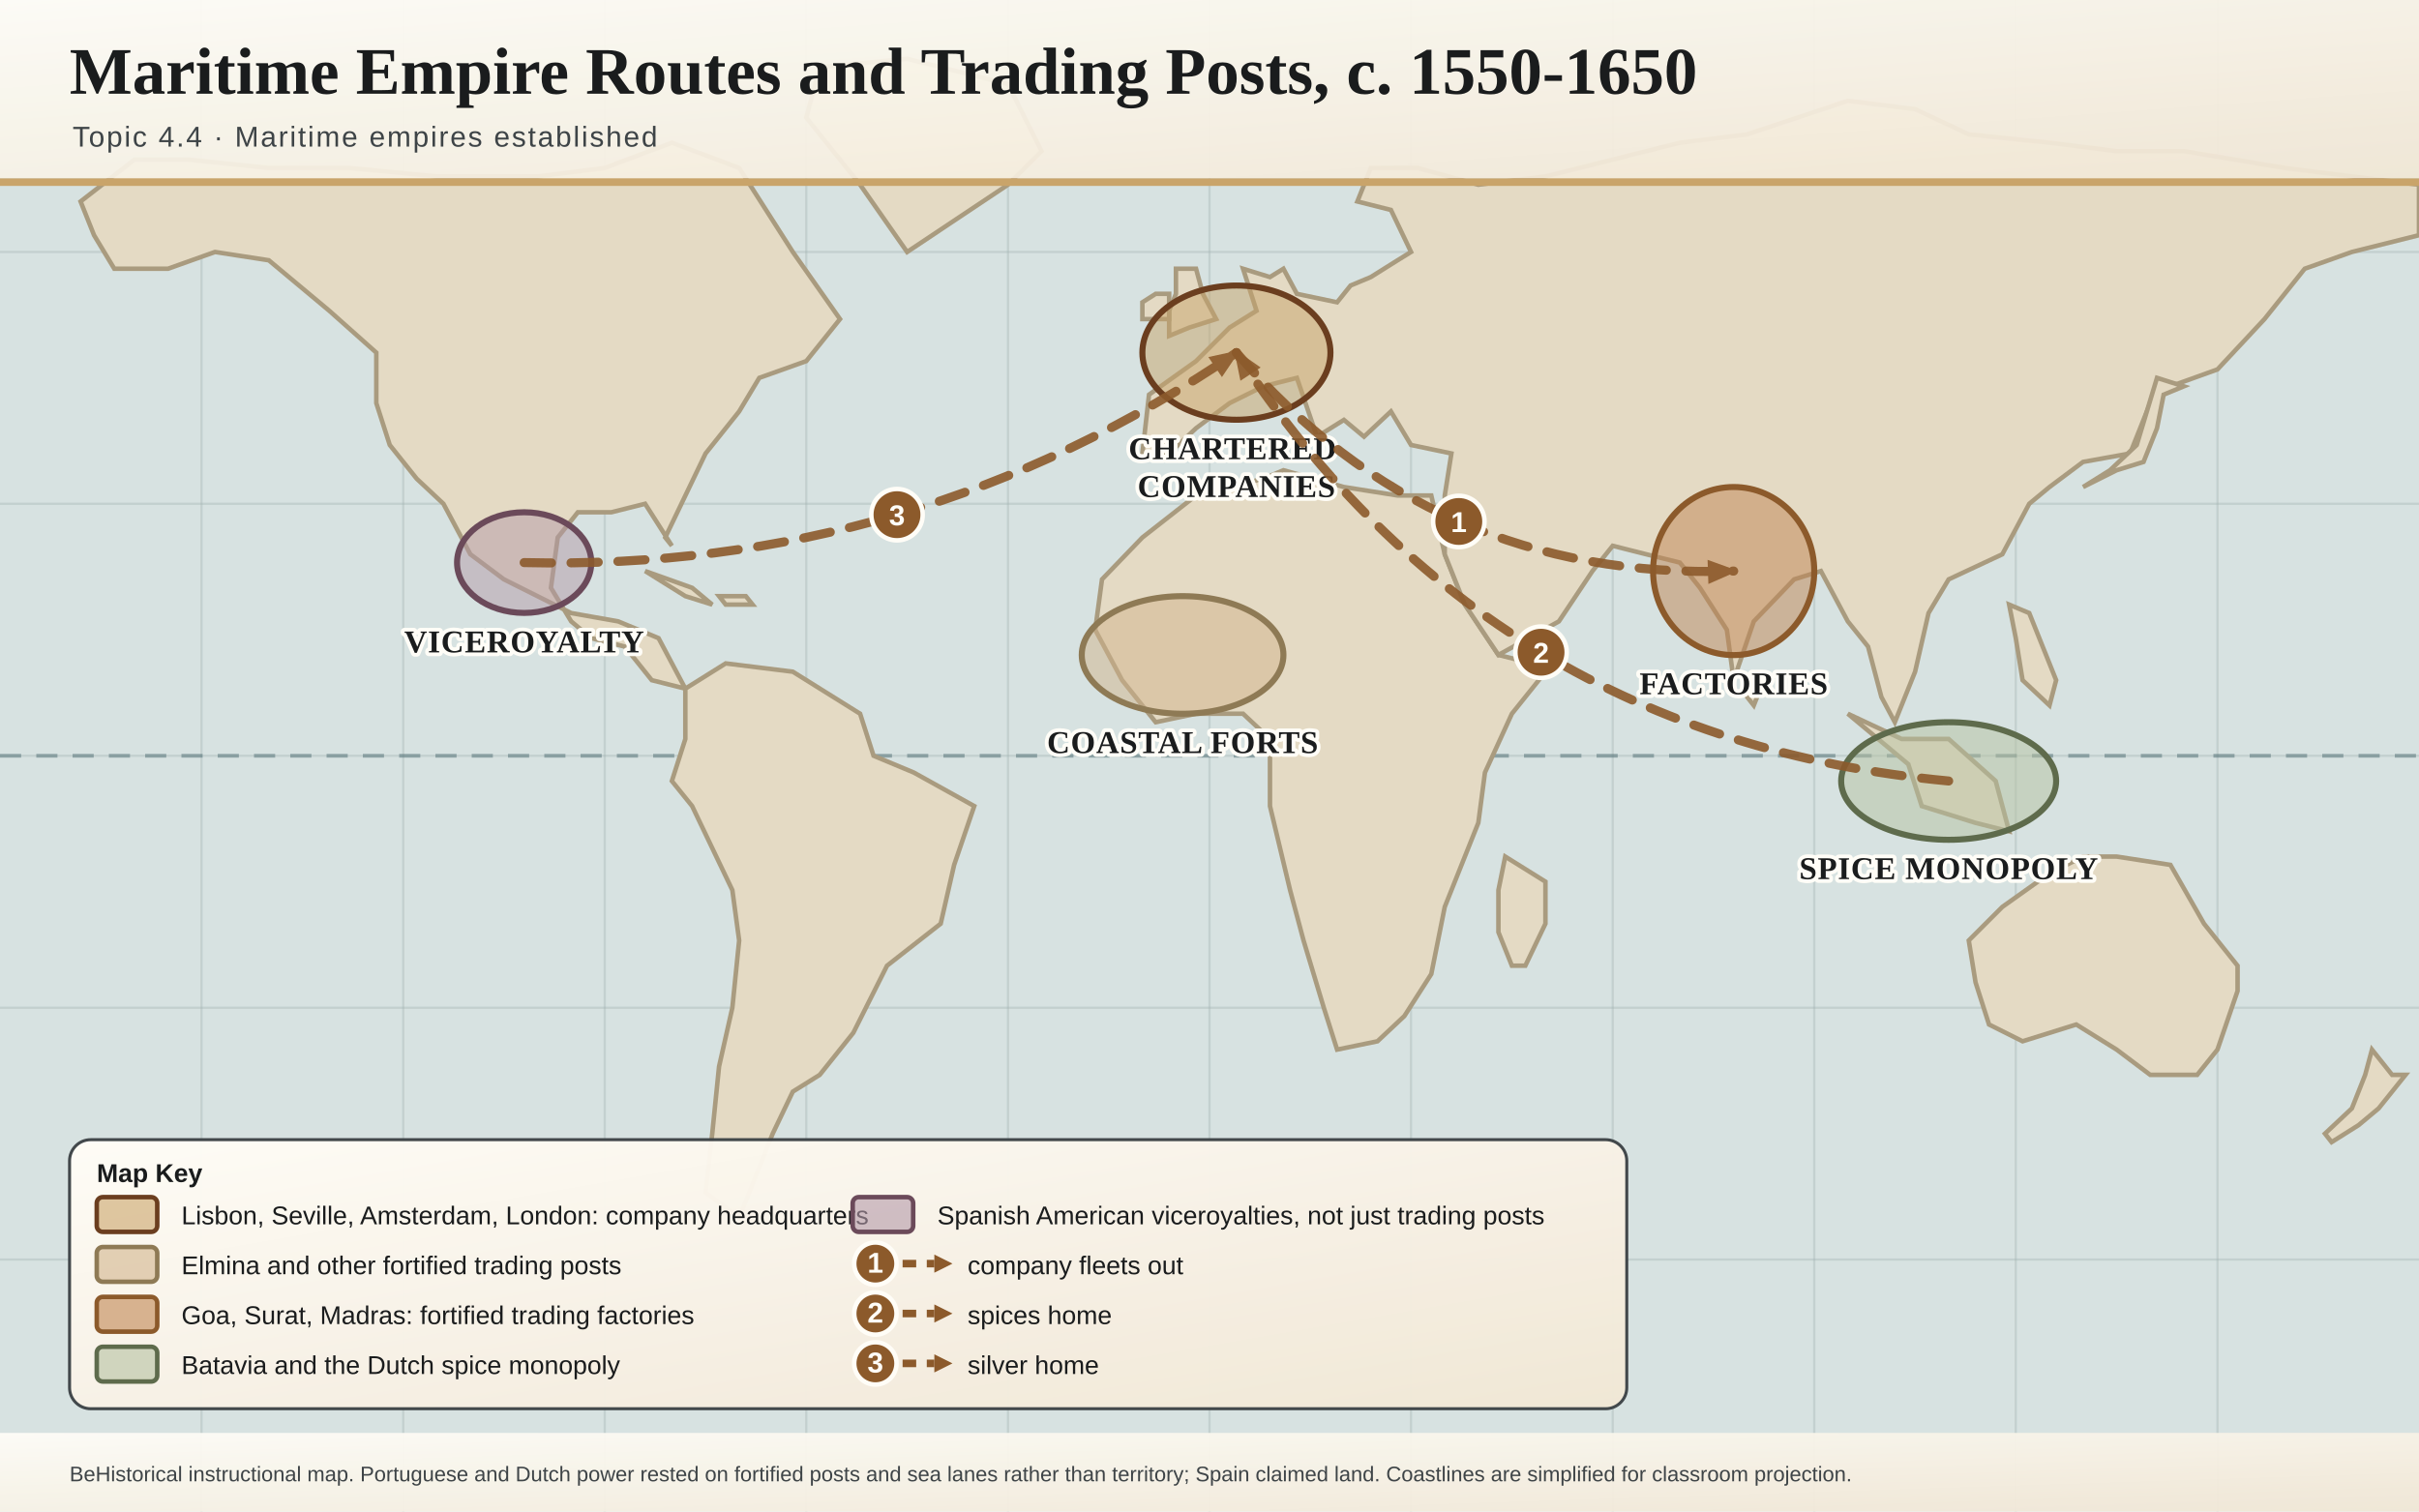
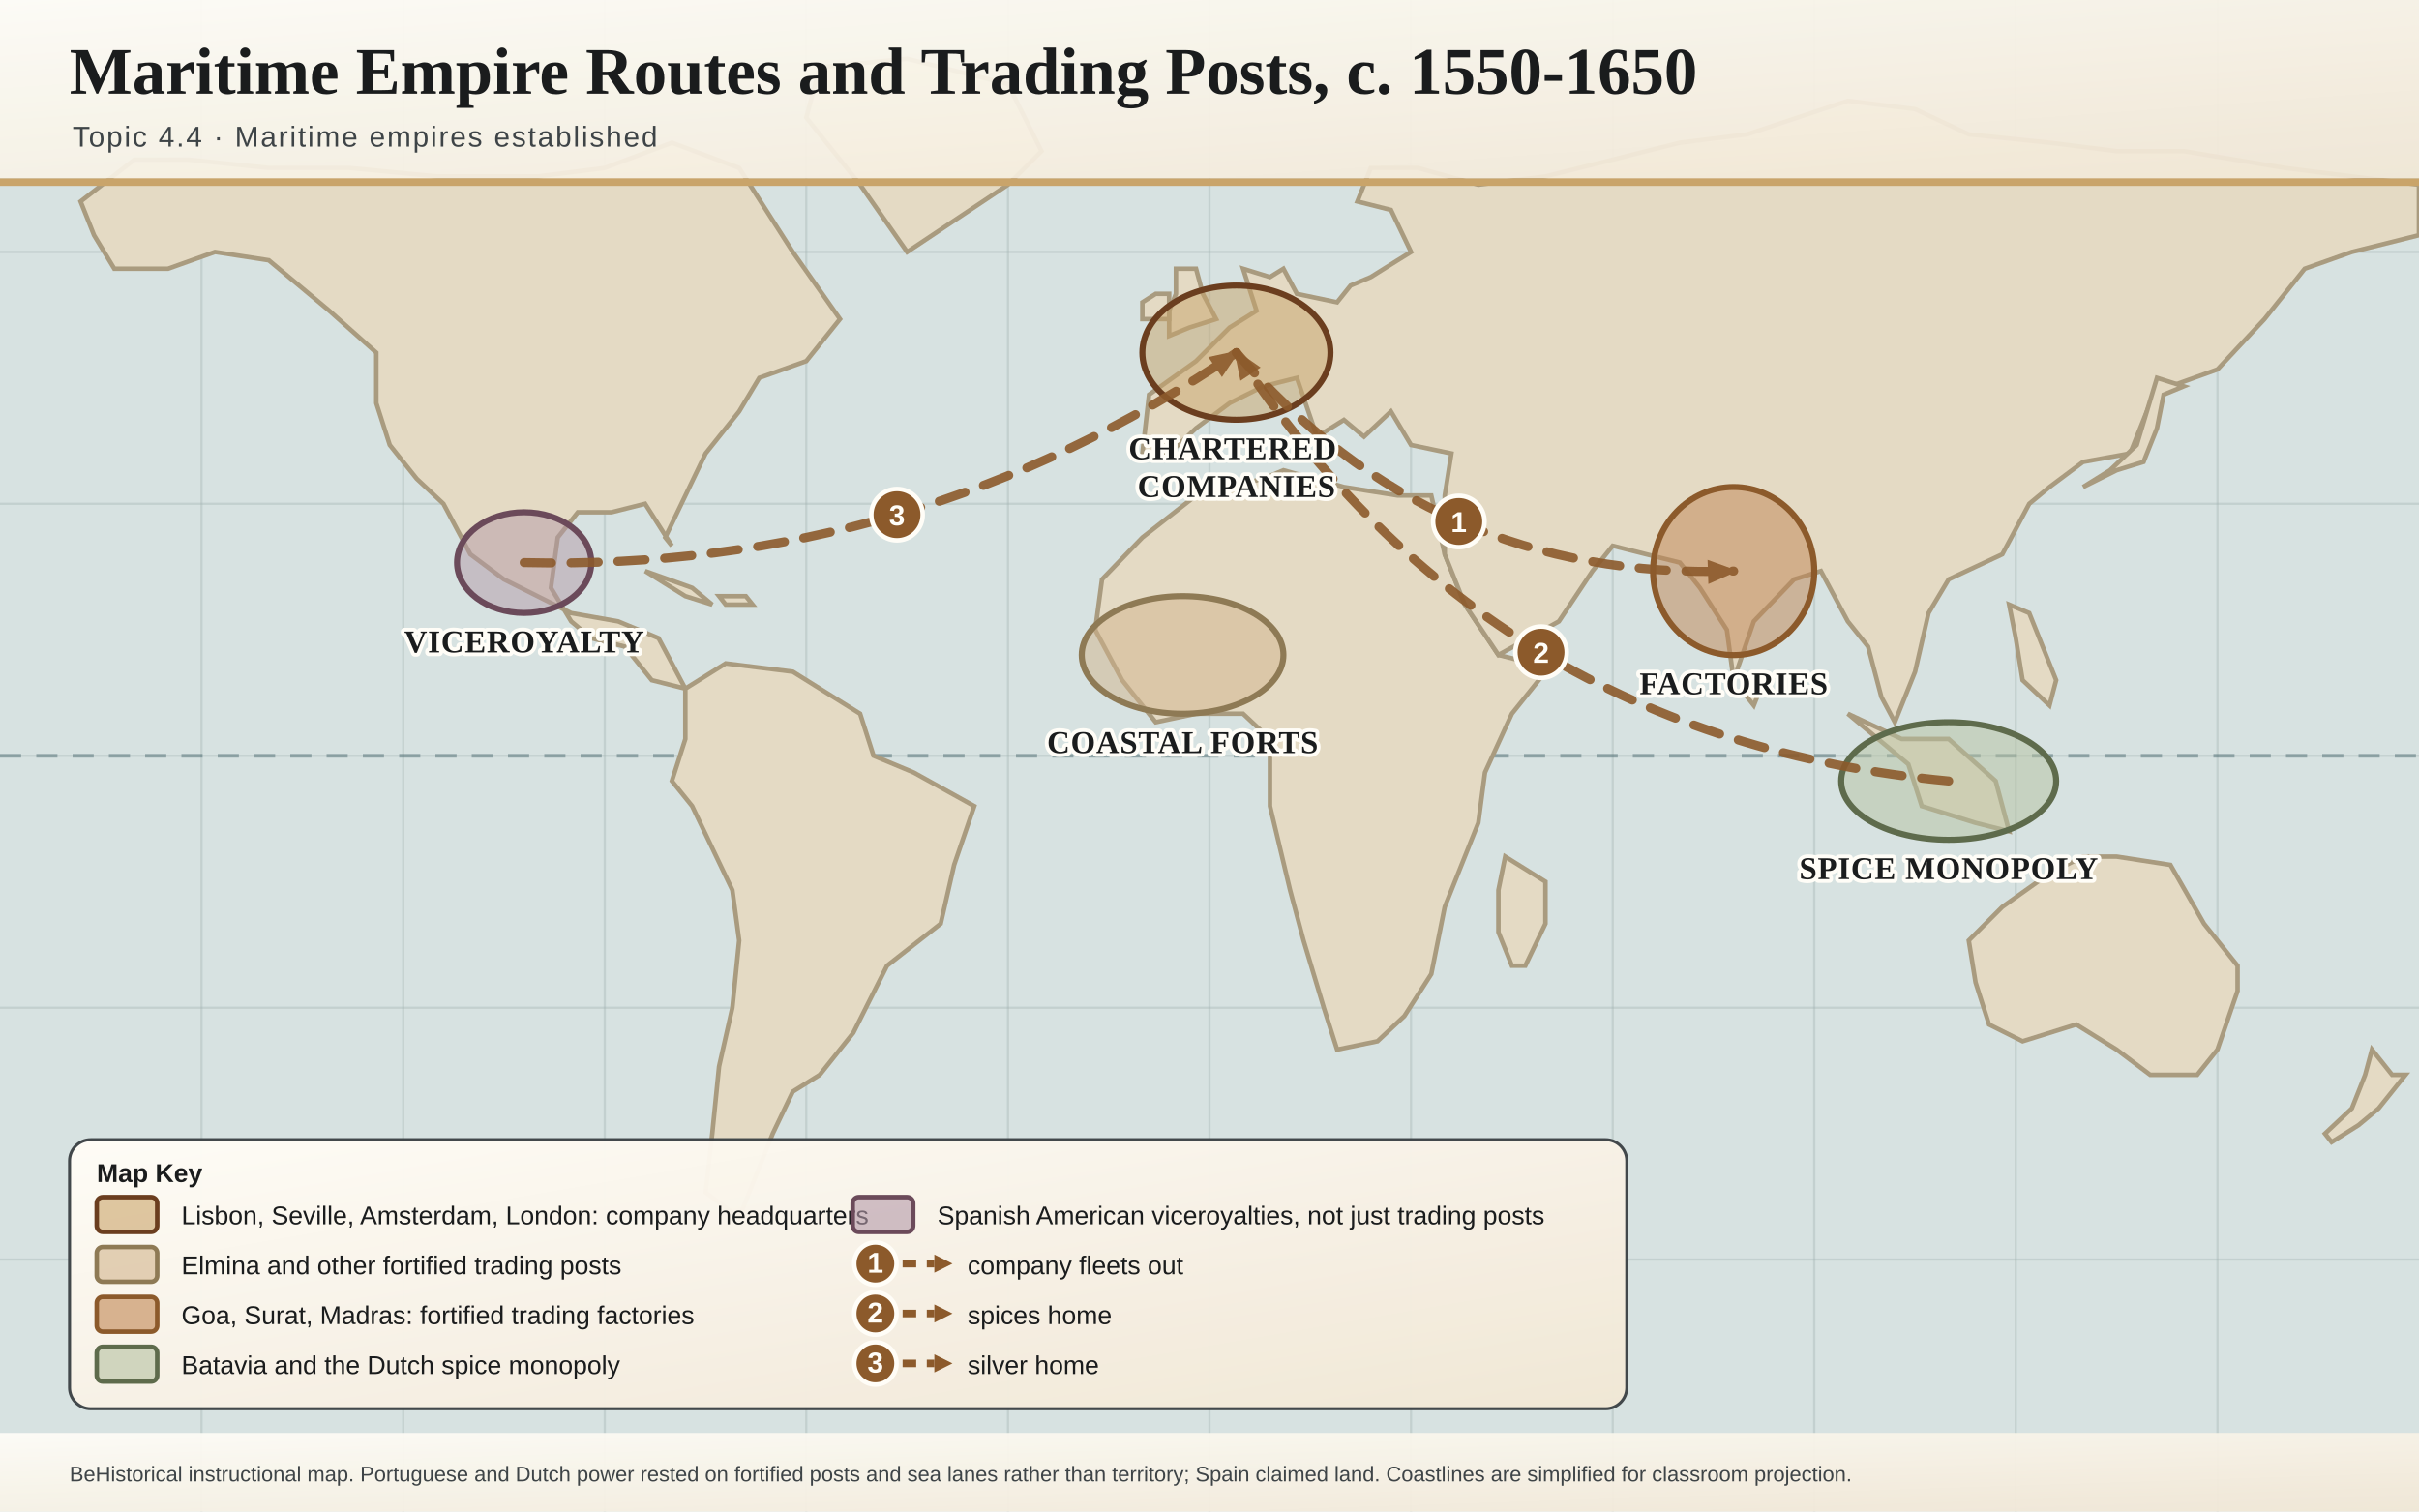
<svg xmlns="http://www.w3.org/2000/svg" width="1600" height="1000" viewBox="0 0 1600 1000" preserveAspectRatio="xMidYMid meet" role="img" aria-labelledby="map-title map-desc">
  <defs>
    <linearGradient id="paper" x1="0" x2="1" y1="0" y2="1">
      <stop offset="0" stop-color="#FFFDF7" />
      <stop offset="1" stop-color="#F1E7D5" />
    </linearGradient>
    <marker id="arrow" markerWidth="20" markerHeight="16" refX="17" refY="8" orient="auto" markerUnits="userSpaceOnUse">
      <path d="M0,0 L20,8 L0,16 Z" fill="#8C5A2B" />
    </marker>
    <style>
      .title{font-family:Georgia,'Times New Roman',serif;font-weight:700;font-size:44px;fill:#1A1C1D}
      .subtitle{font-family:Arial,Helvetica,sans-serif;font-size:19px;fill:#3E4447;letter-spacing:1.2px;text-transform:uppercase}
      .region{font-family:Georgia,'Times New Roman',serif;font-weight:700;font-size:21px;letter-spacing:.5px}
      .place{font-family:Arial,Helvetica,sans-serif;font-weight:700;font-size:18px;fill:#1A1C1D}
      .placenote{font-family:Arial,Helvetica,sans-serif;font-size:15px;fill:#3E4447}
      .small{font-family:Arial,Helvetica,sans-serif;font-size:17px;fill:#1A1C1D}
      .tiny{font-family:Arial,Helvetica,sans-serif;font-size:14px;fill:#3E4447}
      .badgenum{font-family:Arial,Helvetica,sans-serif;font-weight:700;font-size:19px;fill:#FFFDF7}
      .badge{fill:#8C5A2B;stroke:#FFFDF7;stroke-width:3}
      .halo{paint-order:stroke;stroke:#FFFDF7;stroke-width:5;stroke-linejoin:round}
      .city{fill:#1A1C1D;stroke:#FFFDF7;stroke-width:4}
      .flow{fill:none;stroke:#8C5A2B;stroke-width:6;stroke-linecap:round;opacity:.9}
      #land path{fill:#E4DAC4;stroke:#A99B7F;stroke-width:3}
      #graticule line{stroke:#9FB0AE;stroke-width:1.5;opacity:.35}
    </style>
  </defs>
  <rect width="1600" height="1000" fill="#D7E2E1" />
  <g id="graticule">
    <line x1="133.3" y1="0" x2="133.3" y2="1000" />
    <line x1="266.7" y1="0" x2="266.7" y2="1000" />
    <line x1="400.0" y1="0" x2="400.0" y2="1000" />
    <line x1="533.3" y1="0" x2="533.3" y2="1000" />
    <line x1="666.7" y1="0" x2="666.7" y2="1000" />
    <line x1="800.0" y1="0" x2="800.0" y2="1000" />
    <line x1="933.3" y1="0" x2="933.3" y2="1000" />
    <line x1="1066.7" y1="0" x2="1066.7" y2="1000" />
    <line x1="1200.0" y1="0" x2="1200.0" y2="1000" />
    <line x1="1333.3" y1="0" x2="1333.3" y2="1000" />
    <line x1="1466.7" y1="0" x2="1466.7" y2="1000" />
    <line x1="0" y1="833.3" x2="1600" y2="833.3" />
    <line x1="0" y1="666.7" x2="1600" y2="666.7" />
    <line x1="0" y1="500.0" x2="1600" y2="500.0" />
    <line x1="0" y1="333.3" x2="1600" y2="333.3" />
    <line x1="0" y1="166.7" x2="1600" y2="166.7" />
  </g>
  <line x1="0" y1="500.0" x2="1600" y2="500.0" stroke="#4E6B72" stroke-width="2.5" stroke-dasharray="14 10" opacity=".5" />
  <g id="land">
    <path id="land-greenland" d="M600.0,166.7 L666.7,122.2 L688.9,100.0 L666.7,55.6 L600.0,38.9 L542.2,44.4 L533.3,77.8 L568.9,122.2 L600.0,166.7 Z" />
    <path id="land-northAmerica" d="M53.3,133.3 L88.9,105.6 L124.4,105.6 L177.8,111.1 L231.1,111.1 L288.9,116.7 L355.6,116.7 L400.0,111.1 L444.4,94.4 L488.9,111.1 L524.4,166.7 L555.6,211.1 L533.3,238.9 L502.2,250.0 L488.9,272.2 L466.7,300.0 L440.0,355.6 L444.4,361.1 L426.7,333.3 L404.4,338.9 L382.2,338.9 L368.9,355.6 L364.4,388.9 L377.8,411.1 L391.1,422.2 L413.3,427.8 L431.1,450.0 L453.3,455.6 L435.6,422.2 L408.9,411.1 L377.8,405.6 L333.3,383.3 L311.1,366.7 L293.3,333.3 L275.6,316.7 L257.8,294.4 L248.9,266.7 L248.9,233.3 L217.8,205.6 L177.8,172.2 L142.2,166.7 L111.1,177.8 L75.6,177.8 L62.2,155.6 L53.3,133.3 Z" />
    <path id="land-southAmerica" d="M453.3,455.6 L480.0,438.9 L524.4,444.4 L568.9,472.2 L577.8,500.0 L604.4,511.1 L644.4,533.3 L631.1,572.2 L622.2,611.1 L586.7,638.9 L564.4,683.3 L542.2,711.1 L524.4,722.2 L511.1,750.0 L497.8,783.3 L488.9,805.6 L466.7,788.9 L471.1,750.0 L475.6,705.6 L484.4,666.7 L488.9,622.2 L484.4,588.9 L457.8,533.3 L444.4,516.7 L453.3,488.9 L453.3,455.6 Z" />
    <path id="land-africa" d="M724.4,416.7 L728.9,383.3 L755.6,355.6 L791.1,327.8 L835.6,316.7 L848.9,311.1 L888.9,322.2 L924.4,327.8 L946.7,327.8 L955.6,366.7 L968.9,400.0 L991.1,433.3 L1013.3,438.9 L1026.7,438.9 L1000.0,472.2 L982.2,511.1 L977.8,544.4 L955.6,600.0 L946.7,644.4 L928.9,672.2 L911.1,688.9 L884.4,694.4 L875.6,666.7 L862.2,622.2 L853.3,588.9 L840.0,533.3 L840.0,488.9 L822.2,472.2 L791.1,472.2 L764.4,477.8 L742.2,450.0 L724.4,416.7 Z" />
    <path id="land-eurasia" d="M755.6,300.0 L760.0,261.1 L791.1,238.9 L813.3,216.7 L831.1,205.6 L822.2,177.8 L840.0,183.3 L848.9,177.8 L857.8,194.4 L884.4,200.0 L893.3,188.9 L906.7,183.3 L924.4,172.2 L933.3,166.7 L920.0,138.9 L897.8,133.3 L906.7,111.1 L937.8,111.1 L977.8,122.2 L1022.2,116.7 L1066.7,105.6 L1111.1,94.4 L1155.6,88.9 L1222.2,66.7 L1266.7,72.2 L1302.2,88.9 L1355.6,94.4 L1400.0,100.0 L1444.4,100.0 L1511.1,111.1 L1555.6,116.7 L1600.0,122.2 L1600.0,155.6 L1555.6,166.7 L1524.4,177.8 L1497.8,211.1 L1466.7,244.4 L1435.6,255.6 L1422.2,266.7 L1408.9,300.0 L1377.8,305.6 L1355.6,322.2 L1342.2,333.3 L1324.4,366.7 L1288.9,383.3 L1275.6,405.6 L1266.7,444.4 L1253.3,477.8 L1244.4,461.1 L1235.6,427.8 L1222.2,411.1 L1204.4,377.8 L1186.7,383.3 L1160.0,411.1 L1146.7,450.0 L1142.2,416.7 L1124.4,388.9 L1111.1,372.2 L1088.9,366.7 L1066.7,361.1 L1053.3,377.8 L1031.1,411.1 L991.1,433.3 L968.9,400.0 L955.6,366.7 L955.6,327.8 L960.0,300.0 L933.3,294.4 L920.0,272.2 L902.2,288.9 L888.9,277.8 L871.1,288.9 L857.8,250.0 L835.6,255.6 L813.3,266.7 L791.1,283.3 L773.3,300.0 L755.6,300.0 Z" />
    <path id="land-britain" d="M773.3,222.2 L786.7,216.7 L804.4,211.1 L795.6,194.4 L791.1,177.8 L777.8,177.8 L777.8,194.4 L773.3,205.6 L773.3,222.2 Z" />
    <path id="land-ireland" d="M755.6,211.1 L773.3,211.1 L773.3,194.4 L764.4,194.4 L755.6,200.0 L755.6,211.1 Z" />
    <path id="land-japan" d="M1377.8,322.2 L1400.0,311.1 L1417.8,305.6 L1426.7,283.3 L1431.1,261.1 L1444.4,255.6 L1426.7,250.0 L1413.3,294.4 L1395.6,311.1 L1377.8,322.2 Z" />
    <path id="land-indonesia" d="M1222.2,472.2 L1262.2,505.6 L1271.1,533.3 L1306.7,544.4 L1328.9,550.0 L1320.0,516.7 L1288.9,488.9 L1257.8,488.9 L1222.2,472.2 Z" />
    <path id="land-philippines" d="M1328.9,400.0 L1342.2,405.6 L1351.1,427.8 L1360.0,450.0 L1355.6,466.7 L1337.8,450.0 L1333.3,422.2 L1328.9,400.0 Z" />
    <path id="land-australia" d="M1302.2,622.2 L1306.7,650.0 L1315.6,677.8 L1337.8,688.9 L1373.3,677.8 L1400.0,694.4 L1422.2,711.1 L1453.3,711.1 L1466.7,694.4 L1480.0,655.6 L1480.0,638.9 L1457.8,611.1 L1435.6,572.2 L1400.0,566.7 L1377.8,566.7 L1355.6,577.8 L1324.4,600.0 L1302.2,622.2 Z" />
    <path id="land-newZealand" d="M1568.9,694.4 L1582.2,711.1 L1591.1,711.1 L1573.3,733.3 L1560.0,744.4 L1542.2,755.6 L1537.8,750.0 L1555.6,733.3 L1564.4,711.1 L1568.9,694.4 Z" />
    <path id="land-madagascar" d="M995.6,566.7 L1022.2,583.3 L1022.2,611.1 L1008.9,638.9 L1000.0,638.9 L991.1,616.7 L991.1,588.9 L995.6,566.7 Z" />
    <path id="land-cuba" d="M426.7,377.8 L457.8,388.9 L471.1,400.0 L453.3,394.4 L426.7,377.8 Z" />
    <path id="land-hispaniola" d="M475.6,394.4 L493.3,394.4 L497.8,400.0 L480.0,400.0 L475.6,394.4 Z" />
    <path id="land-sriLanka" d="M1155.6,450.0 L1164.4,455.6 L1160.0,466.7 L1155.6,461.1 L1155.6,450.0 Z" />
  </g>
  <g id="highlights">
    <ellipse cx="817.8" cy="233.3" rx="62.2" ry="44.4" fill="#C9A46A" fill-opacity="0.5" stroke="#6B3E1F" stroke-width="4" />
-     <text class="region halo" x="817.8" y="303.8" text-anchor="middle" fill="#1A1C1D">
-       <tspan x="817.8" dy="0">CHARTERED</tspan>
-       <tspan x="817.8" dy="25">COMPANIES</tspan>
-     </text>
    <ellipse cx="782.2" cy="433.3" rx="66.7" ry="38.9" fill="#D2B48C" fill-opacity="0.5" stroke="#8E7A55" stroke-width="4" />
-     <text class="region halo" x="782.2" y="498.2" text-anchor="middle" fill="#1A1C1D">
-       <tspan x="782.2" dy="0">COASTAL FORTS</tspan>
-     </text>
    <ellipse cx="1146.7" cy="377.8" rx="53.3" ry="55.6" fill="#C08552" fill-opacity="0.5" stroke="#8C5A2B" stroke-width="4" />
-     <text class="region halo" x="1146.7" y="459.3" text-anchor="middle" fill="#1A1C1D">
-       <tspan x="1146.7" dy="0">FACTORIES</tspan>
-     </text>
    <ellipse cx="1288.9" cy="516.7" rx="71.1" ry="38.9" fill="#B6C2A2" fill-opacity="0.5" stroke="#5E6B4C" stroke-width="4" />
-     <text class="region halo" x="1288.9" y="581.6" text-anchor="middle" fill="#1A1C1D">
-       <tspan x="1288.9" dy="0">SPICE MONOPOLY</tspan>
-     </text>
    <ellipse cx="346.7" cy="372.2" rx="44.4" ry="33.3" fill="#B49AA8" fill-opacity="0.5" stroke="#6B4A5A" stroke-width="4" />
-     <text class="region halo" x="346.7" y="431.6" text-anchor="middle" fill="#1A1C1D">
-       <tspan x="346.7" dy="0">VICEROYALTY</tspan>
-     </text>
  </g>
  <g id="flows">
    <path class="flow" d="M817.8,233.3 Q947.6,384.5 1146.7,377.8" stroke-dasharray="18 13" marker-end="url(#arrow)" />
    <circle class="badge" cx="964.9" cy="345.0" r="17" />
    <text class="badgenum" x="964.9" y="352.0" text-anchor="middle">1</text>
    <path class="flow" d="M1288.9,516.7 Q985.3,488.1 817.8,233.3" stroke-dasharray="18 13" marker-end="url(#arrow)" />
    <circle class="badge" cx="1019.3" cy="431.5" r="17" />
    <text class="badgenum" x="1019.3" y="438.5" text-anchor="middle">2</text>
    <path class="flow" d="M346.7,372.2 Q604.4,378.2 817.8,233.3" stroke-dasharray="18 13" marker-end="url(#arrow)" />
    <circle class="badge" cx="593.3" cy="340.5" r="17" />
    <text class="badgenum" x="593.3" y="347.5" text-anchor="middle">3</text>
+   </g>
+   <g id="region-labels">
+     <text class="region halo" x="817.8" y="303.8" text-anchor="middle" fill="#1A1C1D">
+       <tspan x="817.8" dy="0">CHARTERED</tspan>
+       <tspan x="817.8" dy="25">COMPANIES</tspan>
+     </text>
+     <text class="region halo" x="782.2" y="498.2" text-anchor="middle" fill="#1A1C1D">
+       <tspan x="782.2" dy="0">COASTAL FORTS</tspan>
+     </text>
+     <text class="region halo" x="1146.7" y="459.3" text-anchor="middle" fill="#1A1C1D">
+       <tspan x="1146.7" dy="0">FACTORIES</tspan>
+     </text>
+     <text class="region halo" x="1288.9" y="581.6" text-anchor="middle" fill="#1A1C1D">
+       <tspan x="1288.9" dy="0">SPICE MONOPOLY</tspan>
+     </text>
+     <text class="region halo" x="346.7" y="431.6" text-anchor="middle" fill="#1A1C1D">
+       <tspan x="346.7" dy="0">VICEROYALTY</tspan>
+     </text>
  </g>
  <g id="places">
    
  </g>
  <g id="titleband">
    <rect x="0" y="0" width="1600" height="118" fill="url(#paper)" opacity=".93" />
    <rect x="0" y="118" width="1600" height="5" fill="#C9A46A" />
    <text class="title" x="46" y="62">Maritime Empire Routes and Trading Posts, c. 1550-1650</text>
    <text class="subtitle" x="48" y="97">Topic 4.4 · Maritime empires established</text>
  </g>
  <g id="legend" transform="translate(46,754)">
    <rect x="0" y="0" width="1030" height="178" rx="14" fill="url(#paper)" stroke="#3E4447" stroke-width="2" opacity=".97" />
    <text class="small" x="18" y="28" font-weight="700">Map Key</text>
    <rect x="18" y="38" width="40" height="23" rx="4" fill="#C9A46A" fill-opacity=".6" stroke="#6B3E1F" stroke-width="3" />
    <text class="small" x="74" y="56">Lisbon, Seville, Amsterdam, London: company headquarters</text>
    <rect x="18" y="71" width="40" height="23" rx="4" fill="#D2B48C" fill-opacity=".6" stroke="#8E7A55" stroke-width="3" />
    <text class="small" x="74" y="89">Elmina and other fortified trading posts</text>
    <rect x="18" y="104" width="40" height="23" rx="4" fill="#C08552" fill-opacity=".6" stroke="#8C5A2B" stroke-width="3" />
    <text class="small" x="74" y="122">Goa, Surat, Madras: fortified trading factories</text>
    <rect x="18" y="137" width="40" height="23" rx="4" fill="#B6C2A2" fill-opacity=".6" stroke="#5E6B4C" stroke-width="3" />
    <text class="small" x="74" y="155">Batavia and the Dutch spice monopoly</text>
    <rect x="518" y="38" width="40" height="23" rx="4" fill="#B49AA8" fill-opacity=".6" stroke="#6B4A5A" stroke-width="3" />
    <text class="small" x="574" y="56">Spanish American viceroyalties, not just trading posts</text>
    <circle class="badge" cx="533" cy="82" r="14" />
    <text class="badgenum" x="533" y="88" text-anchor="middle" font-size="16">1</text>
    <line x1="551" x2="572" y1="82" y2="82" stroke="#8C5A2B" stroke-width="5" stroke-dasharray="9 7" />
    <path d="M572,76 L584,82 L572,88 Z" fill="#8C5A2B" />
    <text class="small" x="594" y="89">company fleets out</text>
    <circle class="badge" cx="533" cy="115" r="14" />
    <text class="badgenum" x="533" y="121" text-anchor="middle" font-size="16">2</text>
    <line x1="551" x2="572" y1="115" y2="115" stroke="#8C5A2B" stroke-width="5" stroke-dasharray="9 7" />
    <path d="M572,109 L584,115 L572,121 Z" fill="#8C5A2B" />
    <text class="small" x="594" y="122">spices home</text>
    <circle class="badge" cx="533" cy="148" r="14" />
    <text class="badgenum" x="533" y="154" text-anchor="middle" font-size="16">3</text>
    <line x1="551" x2="572" y1="148" y2="148" stroke="#8C5A2B" stroke-width="5" stroke-dasharray="9 7" />
    <path d="M572,142 L584,148 L572,154 Z" fill="#8C5A2B" />
    <text class="small" x="594" y="155">silver home</text>
  </g>
  <rect x="0" y="948" width="1600" height="52" fill="url(#paper)" opacity=".93" />
  <text class="tiny" x="46" y="980">BeHistorical instructional map. Portuguese and Dutch power rested on fortified posts and sea lanes rather than territory; Spain claimed land. Coastlines are simplified for classroom projection.</text>
</svg>
